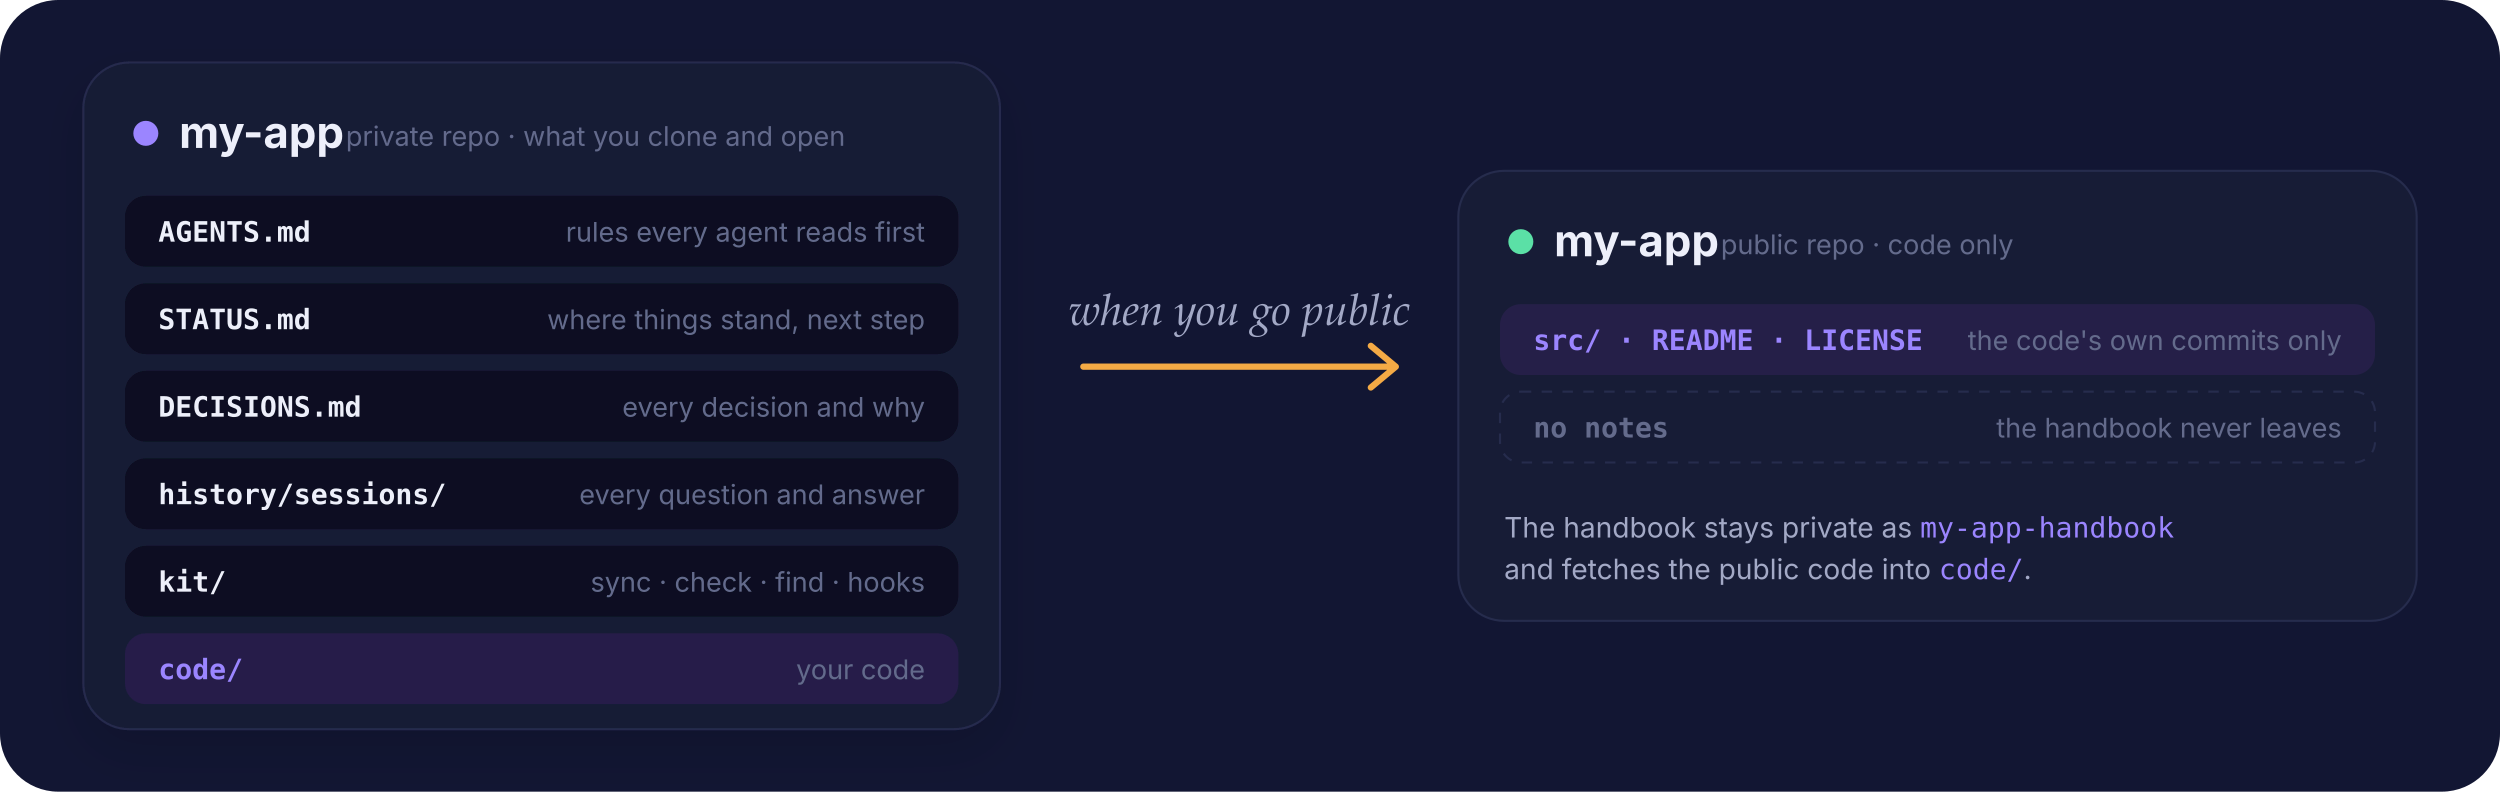
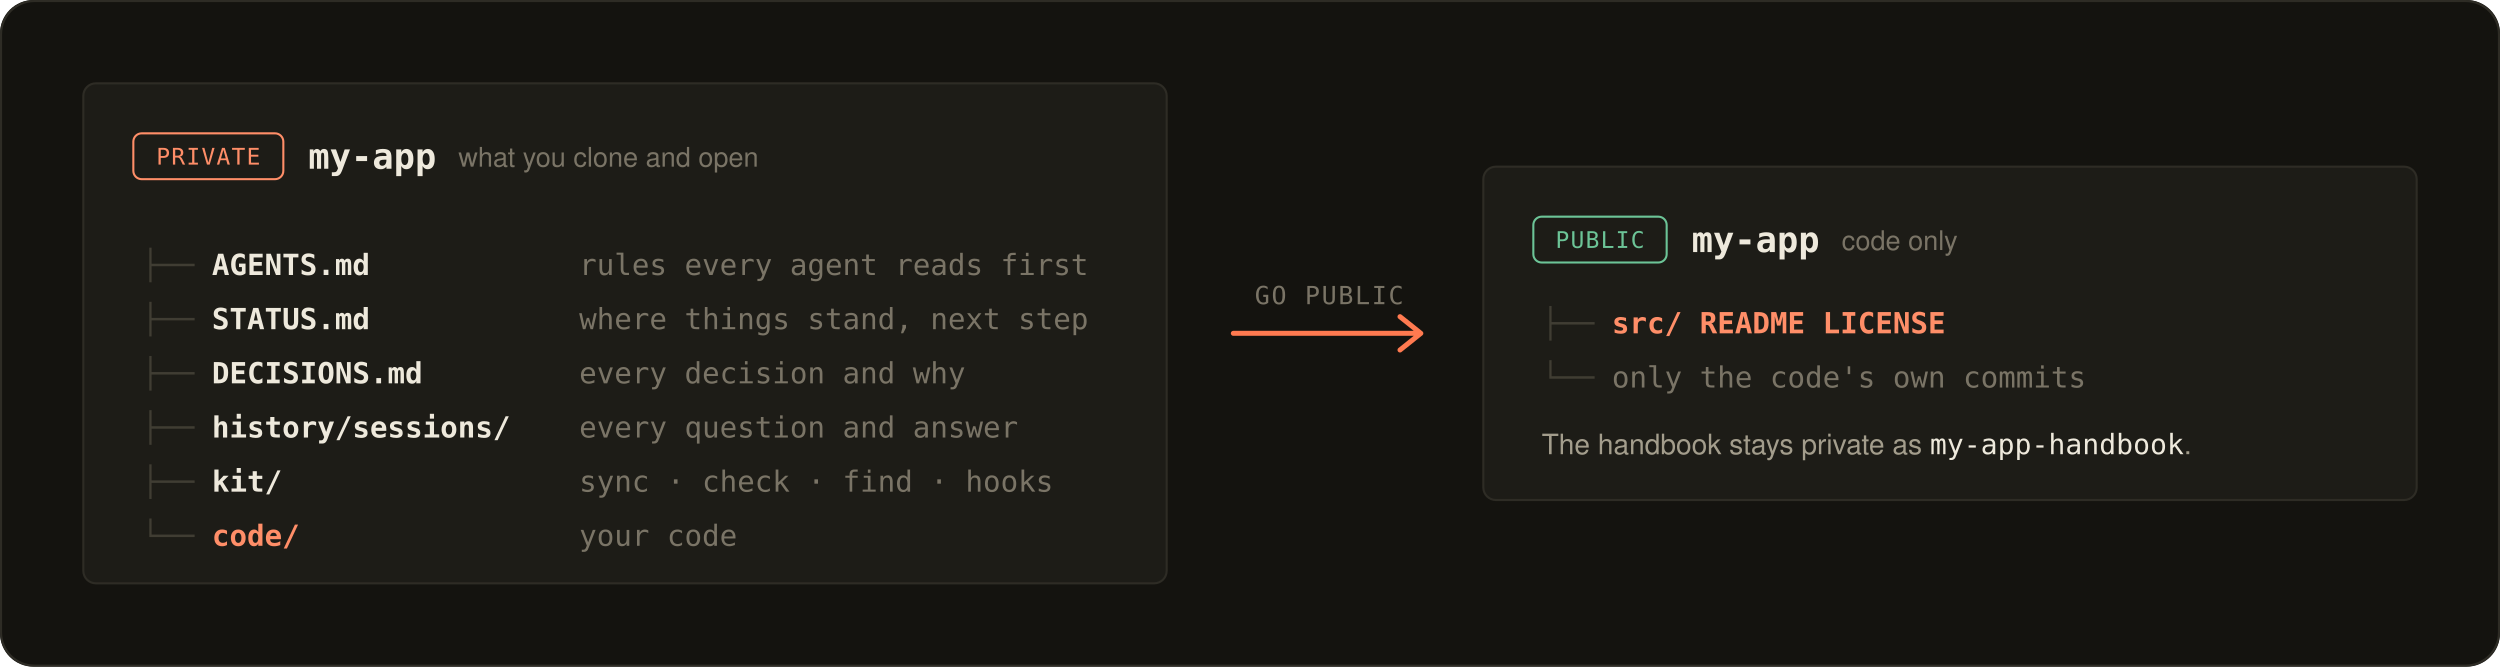
- <svg xmlns="http://www.w3.org/2000/svg" width="1200" height="380" viewBox="0 0 1200 380" role="img" aria-label="While private: one repo holds the handbook and code/. Once public: only the code's own history moves to a public repo; the handbook stays private and fetches it.">
-   <rect width="1200" height="380" rx="28" fill="#121633" />
-   <g transform="translate(40 30)" filter="url(#s)">
-     <rect width="440" height="320" rx="22" fill="#171C36" stroke="#262C4D" />
-     <circle cx="30" cy="34" r="6" fill="#9B85FF" />
-     <text x="46" y="41" font-family="'Bricolage Grotesque','Inter',-apple-system,'Segoe UI',Helvetica,Arial,sans-serif" font-size="21" font-weight="700" fill="#EDEFFA">my-app</text>
-     <text x="126" y="40" font-family="'Bricolage Grotesque','Inter',-apple-system,'Segoe UI',Helvetica,Arial,sans-serif" font-size="13" fill="#646B8C">private repo · what you clone and open</text>
-     <rect x="20" y="64" width="400" height="34" rx="10" fill="#0B0E20" />
-     <text x="36" y="86" font-family="ui-monospace,'SF Mono',Menlo,Consolas,monospace" font-size="13.5" font-weight="600" fill="#EDEFFA">AGENTS.md</text>
-     <text x="404" y="86" font-family="'Bricolage Grotesque','Inter',-apple-system,'Segoe UI',Helvetica,Arial,sans-serif" font-size="13" fill="#646B8C" text-anchor="end">rules every agent reads first</text>
-     <rect x="20" y="106" width="400" height="34" rx="10" fill="#0B0E20" />
-     <text x="36" y="128" font-family="ui-monospace,'SF Mono',Menlo,Consolas,monospace" font-size="13.5" font-weight="600" fill="#EDEFFA">STATUS.md</text>
-     <text x="404" y="128" font-family="'Bricolage Grotesque','Inter',-apple-system,'Segoe UI',Helvetica,Arial,sans-serif" font-size="13" fill="#646B8C" text-anchor="end">where things stand, next step</text>
-     <rect x="20" y="148" width="400" height="34" rx="10" fill="#0B0E20" />
-     <text x="36" y="170" font-family="ui-monospace,'SF Mono',Menlo,Consolas,monospace" font-size="13.5" font-weight="600" fill="#EDEFFA">DECISIONS.md</text>
-     <text x="404" y="170" font-family="'Bricolage Grotesque','Inter',-apple-system,'Segoe UI',Helvetica,Arial,sans-serif" font-size="13" fill="#646B8C" text-anchor="end">every decision and why</text>
-     <rect x="20" y="190" width="400" height="34" rx="10" fill="#0B0E20" />
-     <text x="36" y="212" font-family="ui-monospace,'SF Mono',Menlo,Consolas,monospace" font-size="13.5" font-weight="600" fill="#EDEFFA">history/sessions/</text>
-     <text x="404" y="212" font-family="'Bricolage Grotesque','Inter',-apple-system,'Segoe UI',Helvetica,Arial,sans-serif" font-size="13" fill="#646B8C" text-anchor="end">every question and answer</text>
-     <rect x="20" y="232" width="400" height="34" rx="10" fill="#0B0E20" />
-     <text x="36" y="254" font-family="ui-monospace,'SF Mono',Menlo,Consolas,monospace" font-size="13.5" font-weight="600" fill="#EDEFFA">kit/</text>
-     <text x="404" y="254" font-family="'Bricolage Grotesque','Inter',-apple-system,'Segoe UI',Helvetica,Arial,sans-serif" font-size="13" fill="#646B8C" text-anchor="end">sync · check · find · hooks</text>
-     <rect x="20" y="274" width="400" height="34" rx="10" fill="#251F48" />
-     <text x="36" y="296" font-family="ui-monospace,'SF Mono',Menlo,Consolas,monospace" font-size="13.5" font-weight="600" fill="#9B85FF">code/</text>
-     <text x="404" y="296" font-family="'Bricolage Grotesque','Inter',-apple-system,'Segoe UI',Helvetica,Arial,sans-serif" font-size="13" fill="#646B8C" text-anchor="end">your code</text>
+ <svg xmlns="http://www.w3.org/2000/svg" width="1200" height="320" viewBox="0 0 1200 320" role="img" aria-label="While private: one repo holds the handbook and code/. Once public: only the code's own history moves to a public repo; the handbook stays private and fetches it.">
+   <rect width="1200" height="320" rx="16" fill="#14130F" />
+   <rect x="0.5" y="0.5" width="1199" height="319" rx="16" fill="none" stroke="#2E2C25" />
+   <g transform="translate(40 40)">
+     <rect width="520" height="240" rx="6" fill="#1D1C17" stroke="#2E2C25" />
+     <rect x="24" y="24" width="72" height="22" rx="4" fill="none" stroke="#FF8E68" />
+     <text x="60" y="39" font-family="'IBM Plex Mono',ui-monospace,'SF Mono',Menlo,Consolas,monospace" font-size="11" fill="#FF8E68" text-anchor="middle" letter-spacing="0.6">PRIVATE</text>
+     <text x="108" y="41" font-family="'IBM Plex Mono',ui-monospace,'SF Mono',Menlo,Consolas,monospace" font-size="17" font-weight="600" fill="#EEE9DC">my-app</text>
+     <text x="180" y="40" font-family="'IBM Plex Sans',-apple-system,'Segoe UI',Helvetica,Arial,sans-serif" font-size="13" fill="#7A7466">what you clone and open</text>
+     <text x="28" y="92" font-family="'IBM Plex Mono',ui-monospace,'SF Mono',Menlo,Consolas,monospace" font-size="14">
+       <tspan fill="#403D33">├──</tspan>
+       <tspan fill="#EEE9DC" font-weight="600">AGENTS.md</tspan>
+       <tspan x="238" fill="#7A7466">rules every agent reads first</tspan>
+     </text>
+     <text x="28" y="118" font-family="'IBM Plex Mono',ui-monospace,'SF Mono',Menlo,Consolas,monospace" font-size="14">
+       <tspan fill="#403D33">├──</tspan>
+       <tspan fill="#EEE9DC" font-weight="600">STATUS.md</tspan>
+       <tspan x="238" fill="#7A7466">where things stand, next step</tspan>
+     </text>
+     <text x="28" y="144" font-family="'IBM Plex Mono',ui-monospace,'SF Mono',Menlo,Consolas,monospace" font-size="14">
+       <tspan fill="#403D33">├──</tspan>
+       <tspan fill="#EEE9DC" font-weight="600">DECISIONS.md</tspan>
+       <tspan x="238" fill="#7A7466">every decision and why</tspan>
+     </text>
+     <text x="28" y="170" font-family="'IBM Plex Mono',ui-monospace,'SF Mono',Menlo,Consolas,monospace" font-size="14">
+       <tspan fill="#403D33">├──</tspan>
+       <tspan fill="#EEE9DC" font-weight="600">history/sessions/</tspan>
+       <tspan x="238" fill="#7A7466">every question and answer</tspan>
+     </text>
+     <text x="28" y="196" font-family="'IBM Plex Mono',ui-monospace,'SF Mono',Menlo,Consolas,monospace" font-size="14">
+       <tspan fill="#403D33">├──</tspan>
+       <tspan fill="#EEE9DC" font-weight="600">kit/</tspan>
+       <tspan x="238" fill="#7A7466">sync · check · find · hooks</tspan>
+     </text>
+     <text x="28" y="222" font-family="'IBM Plex Mono',ui-monospace,'SF Mono',Menlo,Consolas,monospace" font-size="14">
+       <tspan fill="#403D33">└──</tspan>
+       <tspan fill="#FF8E68" font-weight="600">code/</tspan>
+       <tspan x="238" fill="#7A7466">your code</tspan>
+     </text>
  </g>
-   <g transform="translate(510 170)">
-     <text x="85" y="-14" font-family="'Instrument Serif','Iowan Old Style','Palatino','Georgia',serif" font-style="italic" font-size="21" fill="#A3A9C6" text-anchor="middle">when you go public</text>
-     <path d="M10 6 H160 M148 -4 l12 10 -12 10" fill="none" stroke="#F4AA45" stroke-width="3" stroke-linecap="round" stroke-linejoin="round" />
+   <g transform="translate(588 160)">
+     <text x="50" y="-14" font-family="'IBM Plex Mono',ui-monospace,'SF Mono',Menlo,Consolas,monospace" font-size="12" fill="#7A7466" text-anchor="middle" letter-spacing="0.8">GO PUBLIC</text>
+     <path d="M4 0h90M84 -8l10 8-10 8" fill="none" stroke="#FF7A50" stroke-width="2.4" stroke-linecap="round" stroke-linejoin="round" />
  </g>
-   <g transform="translate(700 82)">
-     <rect width="460" height="216" rx="22" fill="#171C36" stroke="#262C4D" />
-     <circle cx="30" cy="34" r="6" fill="#5BE0A6" />
-     <text x="46" y="41" font-family="'Bricolage Grotesque','Inter',-apple-system,'Segoe UI',Helvetica,Arial,sans-serif" font-size="21" font-weight="700" fill="#EDEFFA">my-app</text>
-     <text x="126" y="40" font-family="'Bricolage Grotesque','Inter',-apple-system,'Segoe UI',Helvetica,Arial,sans-serif" font-size="13" fill="#646B8C">public repo · code only</text>
-     <rect x="20" y="64" width="420" height="34" rx="10" fill="#251F48" />
-     <text x="36" y="86" font-family="ui-monospace,'SF Mono',Menlo,Consolas,monospace" font-size="13.5" font-weight="600" fill="#9B85FF">src/ · README · LICENSE</text>
-     <text x="424" y="86" font-family="'Bricolage Grotesque','Inter',-apple-system,'Segoe UI',Helvetica,Arial,sans-serif" font-size="13" fill="#646B8C" text-anchor="end">the code's own commits only</text>
-     <rect x="20" y="106" width="420" height="34" rx="10" fill="none" stroke="#262C4D" stroke-dasharray="5 5" />
-     <text x="36" y="128" font-family="ui-monospace,'SF Mono',Menlo,Consolas,monospace" font-size="13.5" font-weight="600" fill="#646B8C">no notes</text>
-     <text x="424" y="128" font-family="'Bricolage Grotesque','Inter',-apple-system,'Segoe UI',Helvetica,Arial,sans-serif" font-size="13" fill="#646B8C" text-anchor="end">the handbook never leaves</text>
-     <text x="22" y="176" font-family="'Bricolage Grotesque','Inter',-apple-system,'Segoe UI',Helvetica,Arial,sans-serif" font-size="13.5" fill="#A3A9C6">The handbook stays private as <tspan font-family="ui-monospace,'SF Mono',Menlo,Consolas,monospace" fill="#9B85FF">my-app-handbook</tspan>
+   <g transform="translate(712 80)">
+     <rect width="448" height="160" rx="6" fill="#1D1C17" stroke="#2E2C25" />
+     <rect x="24" y="24" width="64" height="22" rx="4" fill="none" stroke="#6CC497" />
+     <text x="56" y="39" font-family="'IBM Plex Mono',ui-monospace,'SF Mono',Menlo,Consolas,monospace" font-size="11" fill="#6CC497" text-anchor="middle" letter-spacing="0.6">PUBLIC</text>
+     <text x="100" y="41" font-family="'IBM Plex Mono',ui-monospace,'SF Mono',Menlo,Consolas,monospace" font-size="17" font-weight="600" fill="#EEE9DC">my-app</text>
+     <text x="172" y="40" font-family="'IBM Plex Sans',-apple-system,'Segoe UI',Helvetica,Arial,sans-serif" font-size="13" fill="#7A7466">code only</text>
+     <text x="28" y="80" font-family="'IBM Plex Mono',ui-monospace,'SF Mono',Menlo,Consolas,monospace" font-size="14">
+       <tspan fill="#403D33">├──</tspan>
+       <tspan fill="#FF8E68" font-weight="600">src/  README  LICENSE</tspan>
    </text>
-     <text x="22" y="196" font-family="'Bricolage Grotesque','Inter',-apple-system,'Segoe UI',Helvetica,Arial,sans-serif" font-size="13.5" fill="#A3A9C6">and fetches the public code into <tspan font-family="ui-monospace,'SF Mono',Menlo,Consolas,monospace" fill="#9B85FF">code/</tspan>.</text>
+     <text x="28" y="106" font-family="'IBM Plex Mono',ui-monospace,'SF Mono',Menlo,Consolas,monospace" font-size="14">
+       <tspan fill="#403D33">└──</tspan>
+       <tspan fill="#7A7466">only the code's own commits</tspan>
+     </text>
+     <text x="28" y="138" font-family="'IBM Plex Sans',-apple-system,'Segoe UI',Helvetica,Arial,sans-serif" font-size="13.5" fill="#A39D8C">The handbook stays private as <tspan font-family="'IBM Plex Mono',ui-monospace,'SF Mono',Menlo,Consolas,monospace" fill="#EEE9DC">my-app-handbook</tspan>.</text>
  </g>
-   <defs>
-     <filter id="s">
-       <feDropShadow dx="0" dy="10" stdDeviation="12" flood-color="#0C0F22" flood-opacity="0.12" />
-     </filter>
-   </defs>
</svg>
